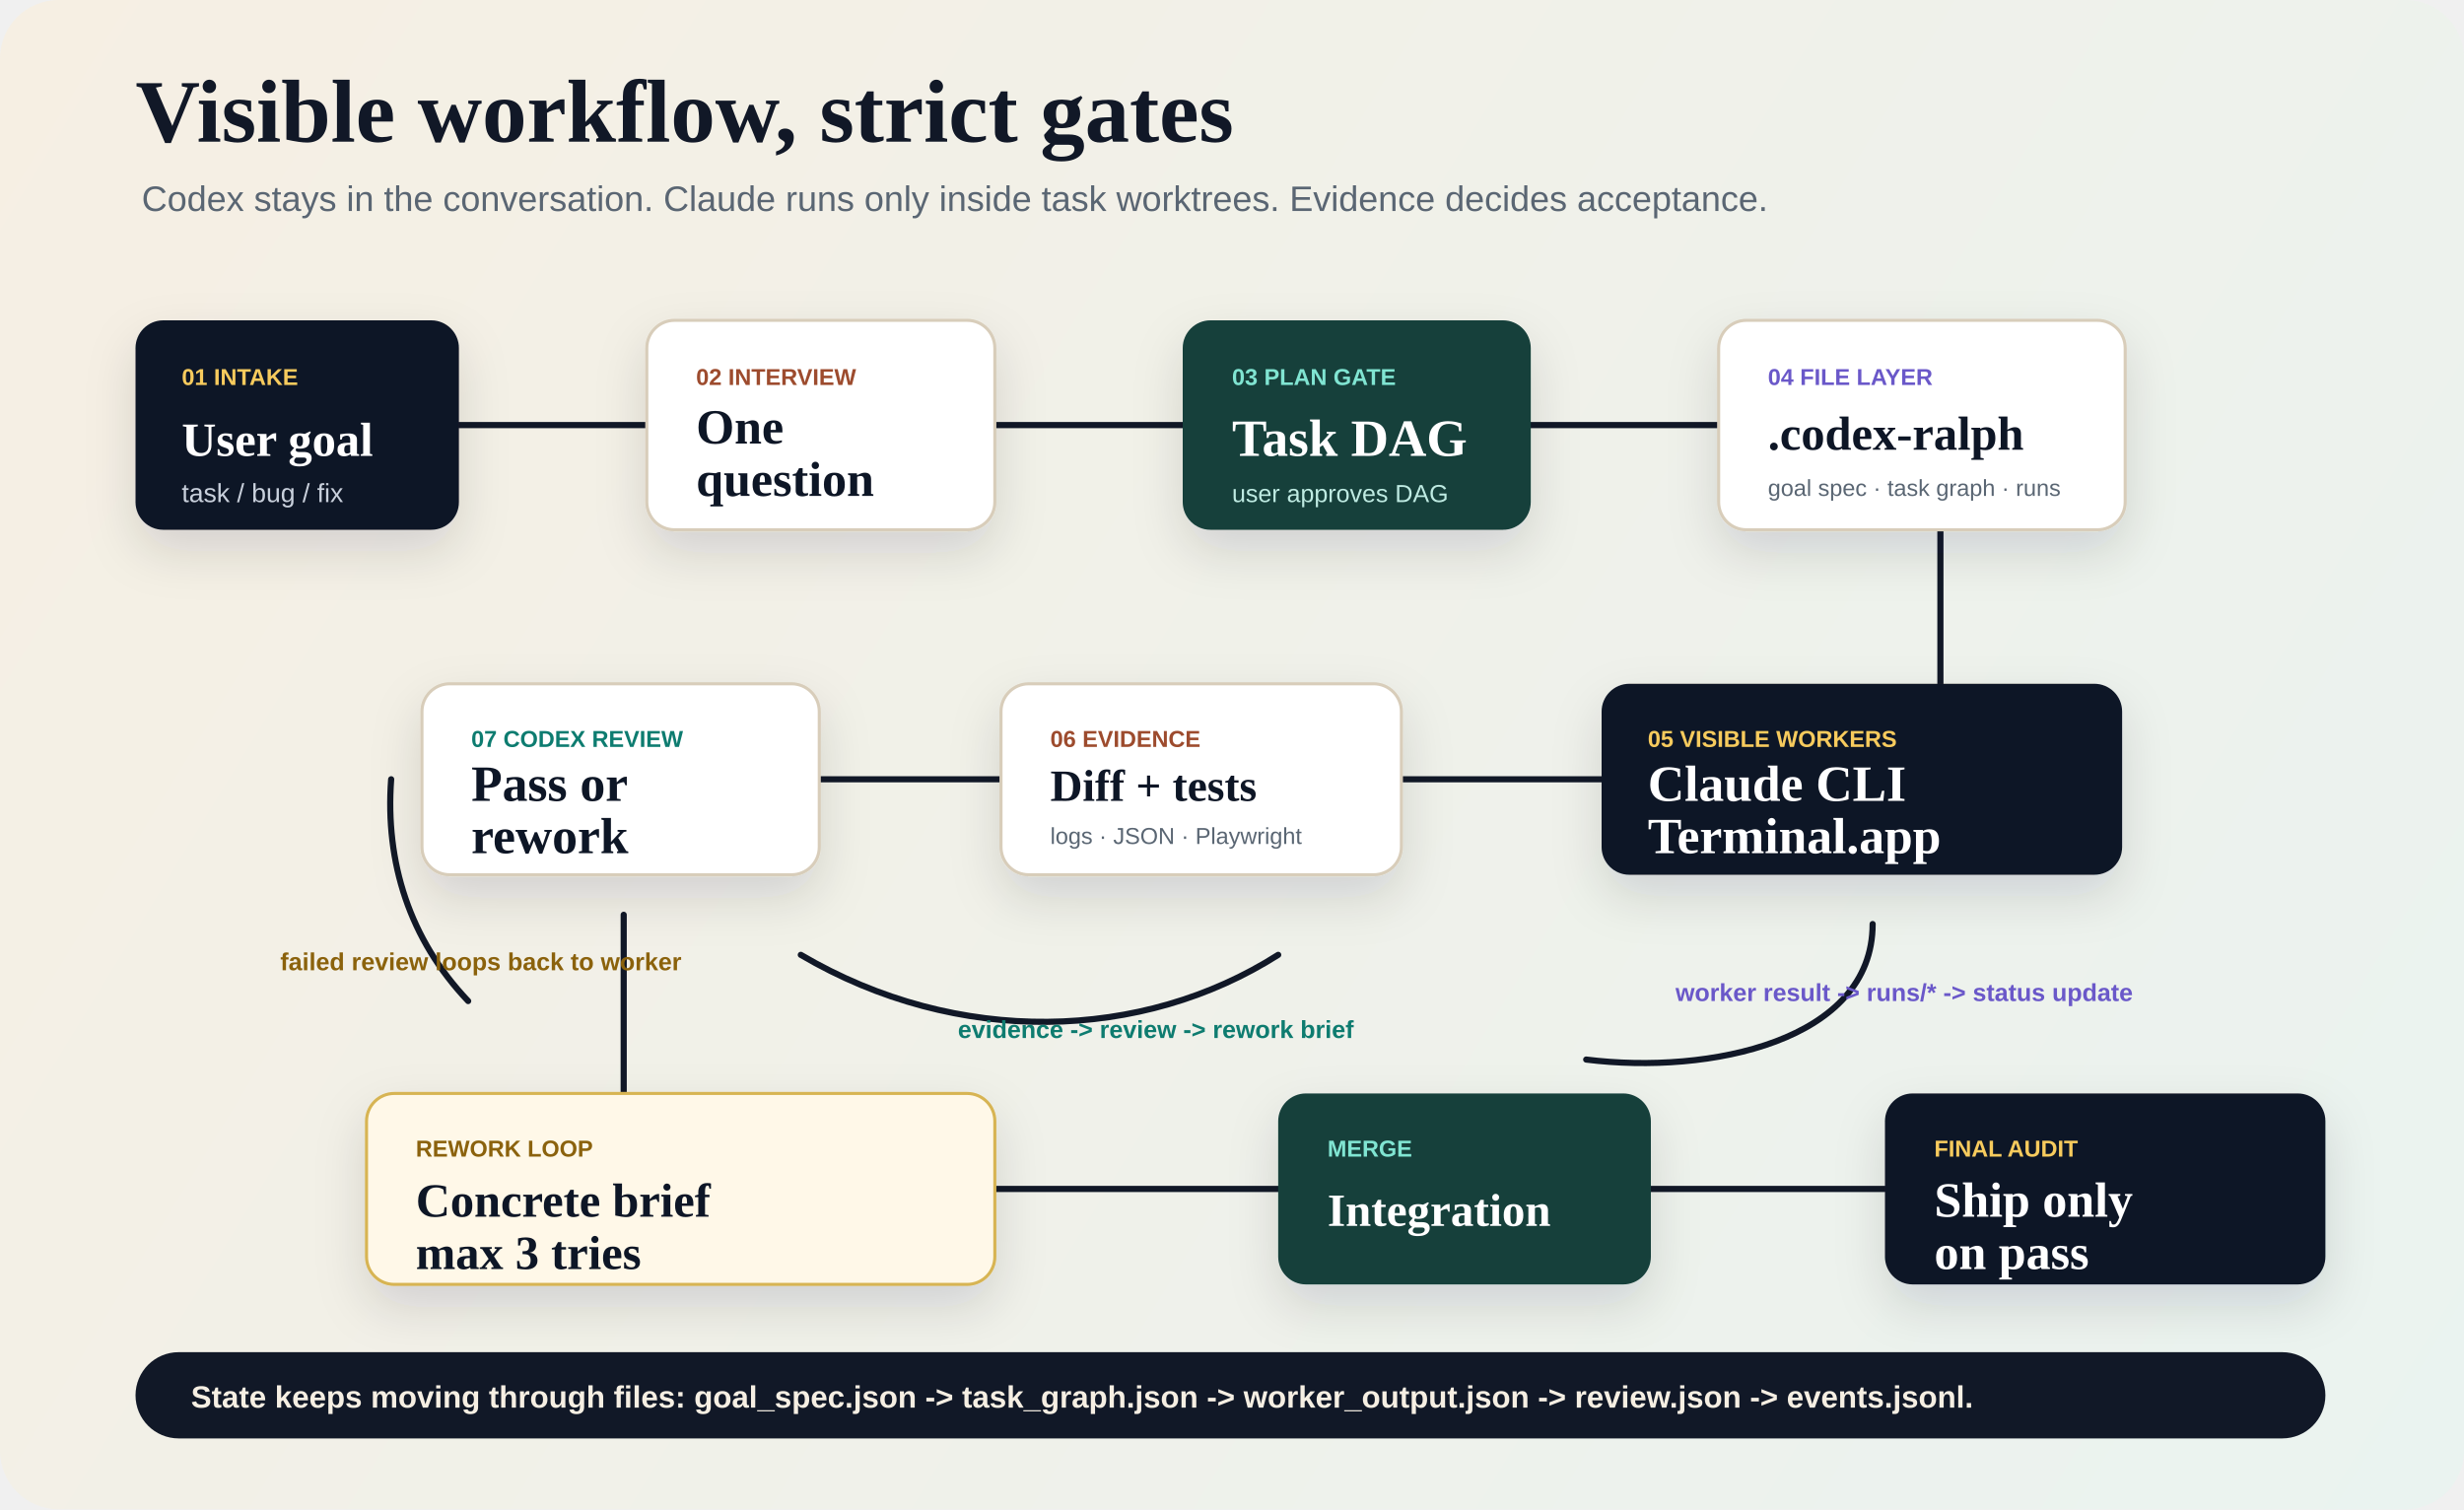
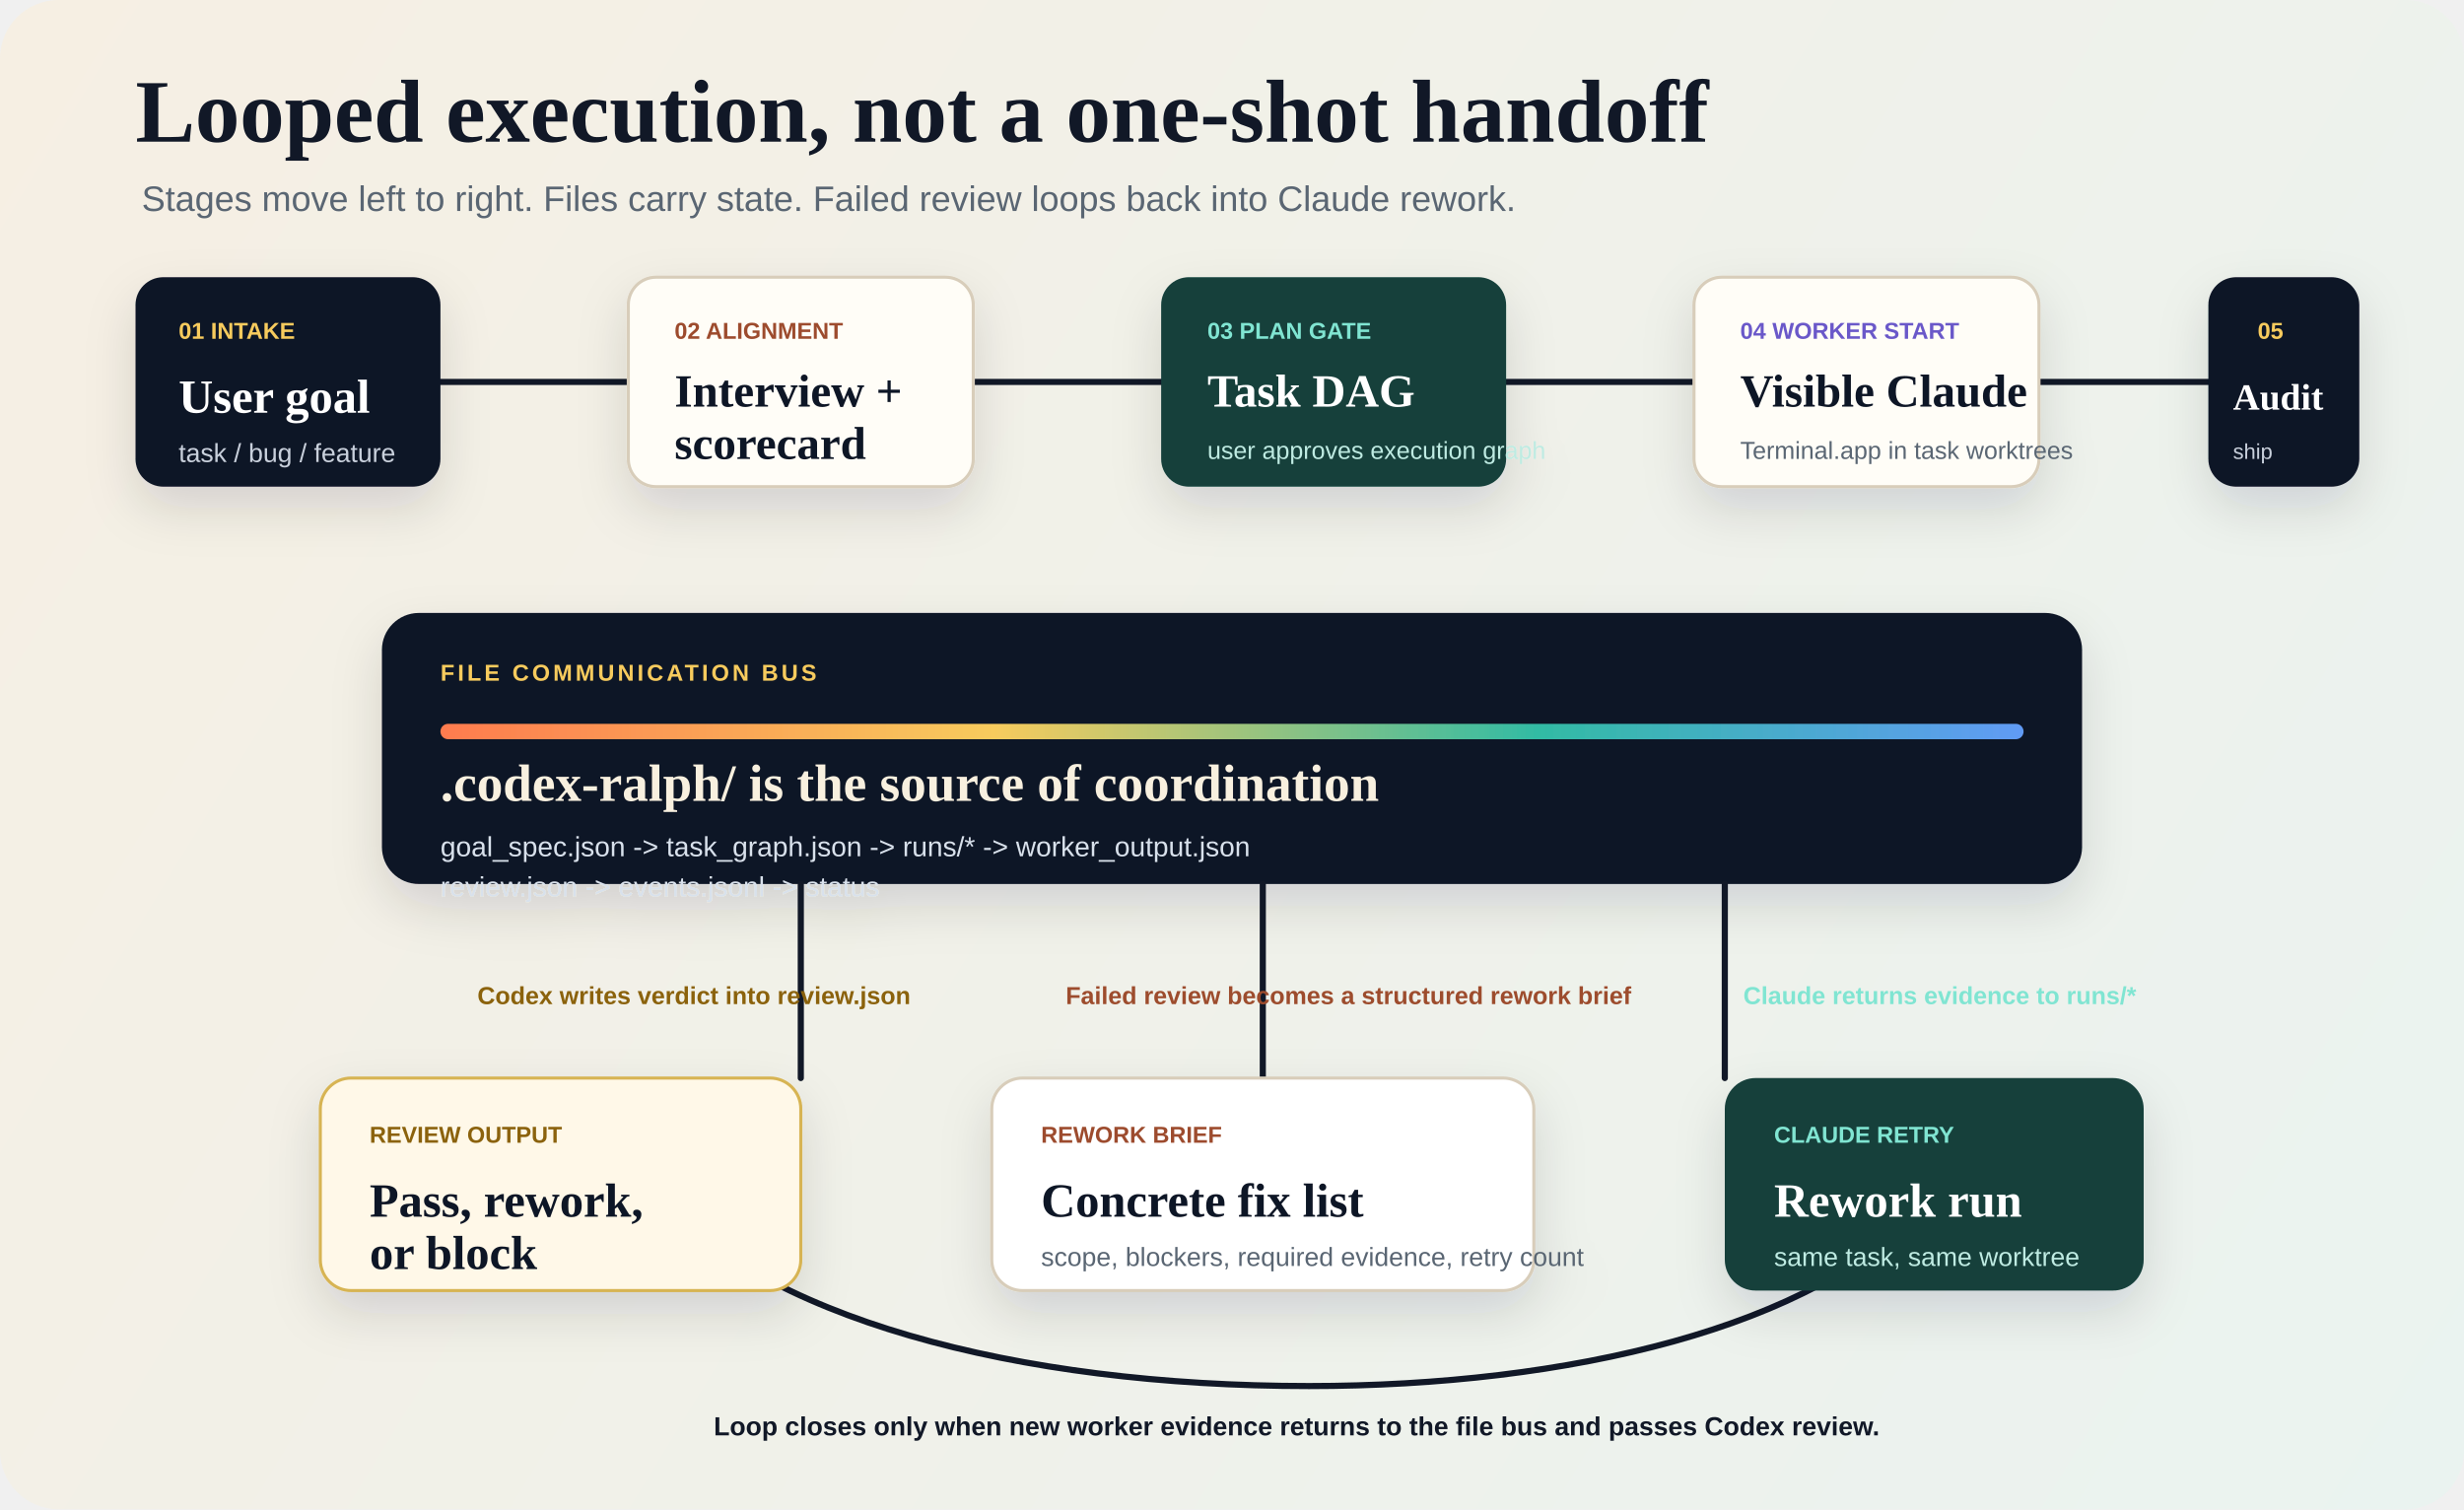
<svg xmlns="http://www.w3.org/2000/svg" width="1600" height="980" viewBox="0 0 1600 980" fill="none" role="img" aria-labelledby="title desc">
  <defs>
    <linearGradient id="bg" x1="0" y1="0" x2="1600" y2="980" gradientUnits="userSpaceOnUse">
      <stop stop-color="#F6EFE3" />
      <stop offset="1" stop-color="#EAF3F0" />
    </linearGradient>
+     <linearGradient id="bus" x1="248" y1="0" x2="1352" y2="0" gradientUnits="userSpaceOnUse">
+       <stop stop-color="#FF734D" />
+       <stop offset="0.36" stop-color="#F7CB5D" />
+       <stop offset="0.68" stop-color="#32BBA4" />
+       <stop offset="1" stop-color="#6697FF" />
+     </linearGradient>
    <filter id="shadow" x="0" y="0" width="1600" height="980" filterUnits="userSpaceOnUse" color-interpolation-filters="sRGB">
      <feDropShadow dx="0" dy="14" stdDeviation="16" flood-color="#15202B" flood-opacity="0.13" />
    </filter>
  </defs>
  <rect width="1600" height="980" rx="38" fill="url(#bg)" />
-   <text x="88" y="92" fill="#111827" font-family="Georgia, 'Times New Roman', serif" font-size="58" font-weight="700">Visible workflow, strict gates</text>
-   <text x="92" y="137" fill="#5A6673" font-family="'Helvetica Neue', Arial, sans-serif" font-size="23">Codex stays in the conversation. Claude runs only inside task worktrees. Evidence decides acceptance.</text>
+   <text x="88" y="92" fill="#111827" font-family="Georgia, 'Times New Roman', serif" font-size="58" font-weight="700">Looped execution, not a one-shot handoff</text>
+   <text x="92" y="137" fill="#5A6673" font-family="'Helvetica Neue', Arial, sans-serif" font-size="23">Stages move left to right. Files carry state. Failed review loops back into Claude rework.</text>
  <g stroke="#111827" stroke-width="4" stroke-linecap="round">
-     <path d="M298 276H420" />
-     <path d="M646 276H768" />
-     <path d="M994 276H1116" />
-     <path d="M1260 338V444" />
-     <path d="M1068 506H910" />
-     <path d="M690 506H532" />
-     <path d="M405 594V710" />
-     <path d="M646 772H830" />
-     <path d="M1072 772H1224" />
-     <path d="M1216 600C1216 676 1110 698 1030 688" />
-     <path d="M830 620C742 676 622 680 520 620" />
-     <path d="M304 650C266 610 250 560 254 506" />
+     <path d="M286 248H408" />
+     <path d="M632 248H754" />
+     <path d="M978 248H1100" />
+     <path d="M1324 248H1446" />
  </g>
  <g filter="url(#shadow)">
-     <rect x="88" y="208" width="210" height="136" rx="18" fill="#111827" />
-     <text x="118" y="250" fill="#F7CB5D" font-family="'Helvetica Neue', Arial, sans-serif" font-size="15" font-weight="800">01 INTAKE</text>
-     <text x="118" y="296" fill="#FFFFFF" font-family="Georgia, 'Times New Roman', serif" font-size="31" font-weight="700">User goal</text>
-     <text x="118" y="326" fill="#C8D0DC" font-family="'Helvetica Neue', Arial, sans-serif" font-size="17">task / bug / fix</text>
+     <rect x="88" y="180" width="198" height="136" rx="18" fill="#111827" />
+     <text x="116" y="220" fill="#F7CB5D" font-family="'Helvetica Neue', Arial, sans-serif" font-size="15" font-weight="800">01 INTAKE</text>
+     <text x="116" y="268" fill="#FFFFFF" font-family="Georgia, 'Times New Roman', serif" font-size="31" font-weight="700">User goal</text>
+     <text x="116" y="300" fill="#C8D0DC" font-family="'Helvetica Neue', Arial, sans-serif" font-size="17">task / bug / feature</text>
  </g>
  <g filter="url(#shadow)">
-     <rect x="420" y="208" width="226" height="136" rx="18" fill="#FFFFFF" stroke="#D8CDBA" stroke-width="2" />
-     <text x="452" y="250" fill="#9D4C2D" font-family="'Helvetica Neue', Arial, sans-serif" font-size="15" font-weight="800">02 INTERVIEW</text>
-     <text x="452" y="288" fill="#111827" font-family="Georgia, 'Times New Roman', serif" font-size="32" font-weight="700">One</text>
-     <text x="452" y="322" fill="#111827" font-family="Georgia, 'Times New Roman', serif" font-size="32" font-weight="700">question</text>
+     <rect x="408" y="180" width="224" height="136" rx="18" fill="#FFFDF7" stroke="#D8CDBA" stroke-width="2" />
+     <text x="438" y="220" fill="#9D4C2D" font-family="'Helvetica Neue', Arial, sans-serif" font-size="15" font-weight="800">02 ALIGNMENT</text>
+     <text x="438" y="264" fill="#111827" font-family="Georgia, 'Times New Roman', serif" font-size="30" font-weight="700">Interview +</text>
+     <text x="438" y="298" fill="#111827" font-family="Georgia, 'Times New Roman', serif" font-size="30" font-weight="700">scorecard</text>
  </g>
  <g filter="url(#shadow)">
-     <rect x="768" y="208" width="226" height="136" rx="18" fill="#173F3B" />
-     <text x="800" y="250" fill="#80E5D2" font-family="'Helvetica Neue', Arial, sans-serif" font-size="15" font-weight="800">03 PLAN GATE</text>
-     <text x="800" y="296" fill="#FFFFFF" font-family="Georgia, 'Times New Roman', serif" font-size="34" font-weight="700">Task DAG</text>
-     <text x="800" y="326" fill="#BEEBE2" font-family="'Helvetica Neue', Arial, sans-serif" font-size="16">user approves DAG</text>
+     <rect x="754" y="180" width="224" height="136" rx="18" fill="#173F3B" />
+     <text x="784" y="220" fill="#80E5D2" font-family="'Helvetica Neue', Arial, sans-serif" font-size="15" font-weight="800">03 PLAN GATE</text>
+     <text x="784" y="264" fill="#FFFFFF" font-family="Georgia, 'Times New Roman', serif" font-size="30" font-weight="700">Task DAG</text>
+     <text x="784" y="298" fill="#BEEBE2" font-family="'Helvetica Neue', Arial, sans-serif" font-size="16">user approves execution graph</text>
  </g>
  <g filter="url(#shadow)">
-     <rect x="1116" y="208" width="264" height="136" rx="18" fill="#FFFFFF" stroke="#D8CDBA" stroke-width="2" />
-     <text x="1148" y="250" fill="#6A58C9" font-family="'Helvetica Neue', Arial, sans-serif" font-size="15" font-weight="800">04 FILE LAYER</text>
-     <text x="1148" y="292" fill="#111827" font-family="Georgia, 'Times New Roman', serif" font-size="31" font-weight="700">.codex-ralph</text>
-     <text x="1148" y="322" fill="#5A6673" font-family="'Helvetica Neue', Arial, sans-serif" font-size="15">goal spec · task graph · runs</text>
+     <rect x="1100" y="180" width="224" height="136" rx="18" fill="#FFFDF7" stroke="#D8CDBA" stroke-width="2" />
+     <text x="1130" y="220" fill="#6A58C9" font-family="'Helvetica Neue', Arial, sans-serif" font-size="15" font-weight="800">04 WORKER START</text>
+     <text x="1130" y="264" fill="#111827" font-family="Georgia, 'Times New Roman', serif" font-size="30" font-weight="700">Visible Claude</text>
+     <text x="1130" y="298" fill="#5A6673" font-family="'Helvetica Neue', Arial, sans-serif" font-size="16">Terminal.app in task worktrees</text>
  </g>
  <g filter="url(#shadow)">
-     <rect x="1040" y="444" width="338" height="124" rx="18" fill="#111827" />
-     <text x="1070" y="485" fill="#F7CB5D" font-family="'Helvetica Neue', Arial, sans-serif" font-size="15" font-weight="800">05 VISIBLE WORKERS</text>
-     <text x="1070" y="520" fill="#FFFFFF" font-family="Georgia, 'Times New Roman', serif" font-size="33" font-weight="700">Claude CLI</text>
-     <text x="1070" y="554" fill="#FFFFFF" font-family="Georgia, 'Times New Roman', serif" font-size="33" font-weight="700">Terminal.app</text>
+     <rect x="1434" y="180" width="98" height="136" rx="18" fill="#111827" />
+     <text x="1466" y="220" fill="#F7CB5D" font-family="'Helvetica Neue', Arial, sans-serif" font-size="15" font-weight="800">05</text>
+     <text x="1450" y="266" fill="#FFFFFF" font-family="Georgia, 'Times New Roman', serif" font-size="24" font-weight="700">Audit</text>
+     <text x="1450" y="298" fill="#C8D0DC" font-family="'Helvetica Neue', Arial, sans-serif" font-size="14">ship</text>
  </g>
  <g filter="url(#shadow)">
-     <rect x="650" y="444" width="260" height="124" rx="18" fill="#FFFFFF" stroke="#D8CDBA" stroke-width="2" />
-     <text x="682" y="485" fill="#9D4C2D" font-family="'Helvetica Neue', Arial, sans-serif" font-size="15" font-weight="800">06 EVIDENCE</text>
-     <text x="682" y="520" fill="#111827" font-family="Georgia, 'Times New Roman', serif" font-size="29" font-weight="700">Diff + tests</text>
-     <text x="682" y="548" fill="#5A6673" font-family="'Helvetica Neue', Arial, sans-serif" font-size="15">logs · JSON · Playwright</text>
+     <rect x="248" y="398" width="1104" height="176" rx="24" fill="#111827" />
+     <text x="286" y="442" fill="#F7CB5D" font-family="'Helvetica Neue', Arial, sans-serif" font-size="15" font-weight="800" letter-spacing="2">FILE COMMUNICATION BUS</text>
+     <rect x="286" y="470" width="1028" height="10" rx="5" fill="url(#bus)" />
+     <text x="286" y="520" fill="#F8F0DF" font-family="Georgia, 'Times New Roman', serif" font-size="34" font-weight="700">.codex-ralph/ is the source of coordination</text>
+     <text x="286" y="556" fill="#D8E1EC" font-family="'Helvetica Neue', Arial, sans-serif" font-size="18">goal_spec.json -&gt; task_graph.json -&gt; runs/* -&gt; worker_output.json</text>
+     <text x="286" y="582" fill="#D8E1EC" font-family="'Helvetica Neue', Arial, sans-serif" font-size="18">review.json -&gt; events.jsonl -&gt; status</text>
+   </g>
+   <g stroke="#111827" stroke-width="4" stroke-linecap="round">
+     <path d="M520 574V700" />
+     <path d="M820 574V700" />
+     <path d="M1120 574V700" />
+     <path d="M1250 782C1180 862 1018 900 850 900C660 900 492 856 420 770" />
  </g>
  <g filter="url(#shadow)">
-     <rect x="274" y="444" width="258" height="124" rx="18" fill="#FFFFFF" stroke="#D8CDBA" stroke-width="2" />
-     <text x="306" y="485" fill="#0E7C70" font-family="'Helvetica Neue', Arial, sans-serif" font-size="15" font-weight="800">07 CODEX REVIEW</text>
-     <text x="306" y="520" fill="#111827" font-family="Georgia, 'Times New Roman', serif" font-size="33" font-weight="700">Pass or</text>
-     <text x="306" y="554" fill="#111827" font-family="Georgia, 'Times New Roman', serif" font-size="33" font-weight="700">rework</text>
+     <rect x="208" y="700" width="312" height="138" rx="20" fill="#FFF8E8" stroke="#D7B453" stroke-width="2" />
+     <text x="240" y="742" fill="#8B620C" font-family="'Helvetica Neue', Arial, sans-serif" font-size="15" font-weight="800">REVIEW OUTPUT</text>
+     <text x="240" y="790" fill="#111827" font-family="Georgia, 'Times New Roman', serif" font-size="31" font-weight="700">Pass, rework,</text>
+     <text x="240" y="824" fill="#111827" font-family="Georgia, 'Times New Roman', serif" font-size="31" font-weight="700">or block</text>
  </g>
  <g filter="url(#shadow)">
-     <rect x="238" y="710" width="408" height="124" rx="18" fill="#FFF8E8" stroke="#D7B453" stroke-width="2" />
-     <text x="270" y="751" fill="#8B620C" font-family="'Helvetica Neue', Arial, sans-serif" font-size="15" font-weight="800">REWORK LOOP</text>
-     <text x="270" y="790" fill="#111827" font-family="Georgia, 'Times New Roman', serif" font-size="31" font-weight="700">Concrete brief</text>
-     <text x="270" y="824" fill="#111827" font-family="Georgia, 'Times New Roman', serif" font-size="31" font-weight="700">max 3 tries</text>
+     <rect x="644" y="700" width="352" height="138" rx="20" fill="#FFFFFF" stroke="#D8CDBA" stroke-width="2" />
+     <text x="676" y="742" fill="#9D4C2D" font-family="'Helvetica Neue', Arial, sans-serif" font-size="15" font-weight="800">REWORK BRIEF</text>
+     <text x="676" y="790" fill="#111827" font-family="Georgia, 'Times New Roman', serif" font-size="31" font-weight="700">Concrete fix list</text>
+     <text x="676" y="822" fill="#5A6673" font-family="'Helvetica Neue', Arial, sans-serif" font-size="17">scope, blockers, required evidence, retry count</text>
  </g>
  <g filter="url(#shadow)">
-     <rect x="830" y="710" width="242" height="124" rx="18" fill="#173F3B" />
-     <text x="862" y="751" fill="#80E5D2" font-family="'Helvetica Neue', Arial, sans-serif" font-size="15" font-weight="800">MERGE</text>
-     <text x="862" y="796" fill="#FFFFFF" font-family="Georgia, 'Times New Roman', serif" font-size="30" font-weight="700">Integration</text>
+     <rect x="1120" y="700" width="272" height="138" rx="20" fill="#173F3B" />
+     <text x="1152" y="742" fill="#80E5D2" font-family="'Helvetica Neue', Arial, sans-serif" font-size="15" font-weight="800">CLAUDE RETRY</text>
+     <text x="1152" y="790" fill="#FFFFFF" font-family="Georgia, 'Times New Roman', serif" font-size="31" font-weight="700">Rework run</text>
+     <text x="1152" y="822" fill="#BEEBE2" font-family="'Helvetica Neue', Arial, sans-serif" font-size="17">same task, same worktree</text>
  </g>
-   <g filter="url(#shadow)">
-     <rect x="1224" y="710" width="286" height="124" rx="18" fill="#111827" />
-     <text x="1256" y="751" fill="#F7CB5D" font-family="'Helvetica Neue', Arial, sans-serif" font-size="15" font-weight="800">FINAL AUDIT</text>
-     <text x="1256" y="790" fill="#FFFFFF" font-family="Georgia, 'Times New Roman', serif" font-size="32" font-weight="700">Ship only</text>
-     <text x="1256" y="824" fill="#FFFFFF" font-family="Georgia, 'Times New Roman', serif" font-size="32" font-weight="700">on pass</text>
-   </g>
-   <text x="1088" y="650" fill="#6A58C9" font-family="'Helvetica Neue', Arial, sans-serif" font-size="16" font-weight="700">worker result -&gt; runs/* -&gt; status update</text>
-   <text x="622" y="674" fill="#0E7C70" font-family="'Helvetica Neue', Arial, sans-serif" font-size="16" font-weight="700">evidence -&gt; review -&gt; rework brief</text>
-   <text x="182" y="630" fill="#8B620C" font-family="'Helvetica Neue', Arial, sans-serif" font-size="16" font-weight="700">failed review loops back to worker</text>
-   <rect x="88" y="878" width="1422" height="56" rx="28" fill="#111827" />
-   <text x="124" y="914" fill="#F6EFE3" font-family="'Helvetica Neue', Arial, sans-serif" font-size="20" font-weight="600">State keeps moving through files: goal_spec.json -&gt; task_graph.json -&gt; worker_output.json -&gt; review.json -&gt; events.jsonl.</text>
+   <text x="310" y="652" fill="#8B620C" font-family="'Helvetica Neue', Arial, sans-serif" font-size="16" font-weight="700">Codex writes verdict into review.json</text>
+   <text x="692" y="652" fill="#9D4C2D" font-family="'Helvetica Neue', Arial, sans-serif" font-size="16" font-weight="700">Failed review becomes a structured rework brief</text>
+   <text x="1132" y="652" fill="#80E5D2" font-family="'Helvetica Neue', Arial, sans-serif" font-size="16" font-weight="700">Claude returns evidence to runs/*</text>
+   <text x="842" y="932" fill="#111827" font-family="'Helvetica Neue', Arial, sans-serif" font-size="17" font-weight="700" text-anchor="middle">Loop closes only when new worker evidence returns to the file bus and passes Codex review.</text>
</svg>
